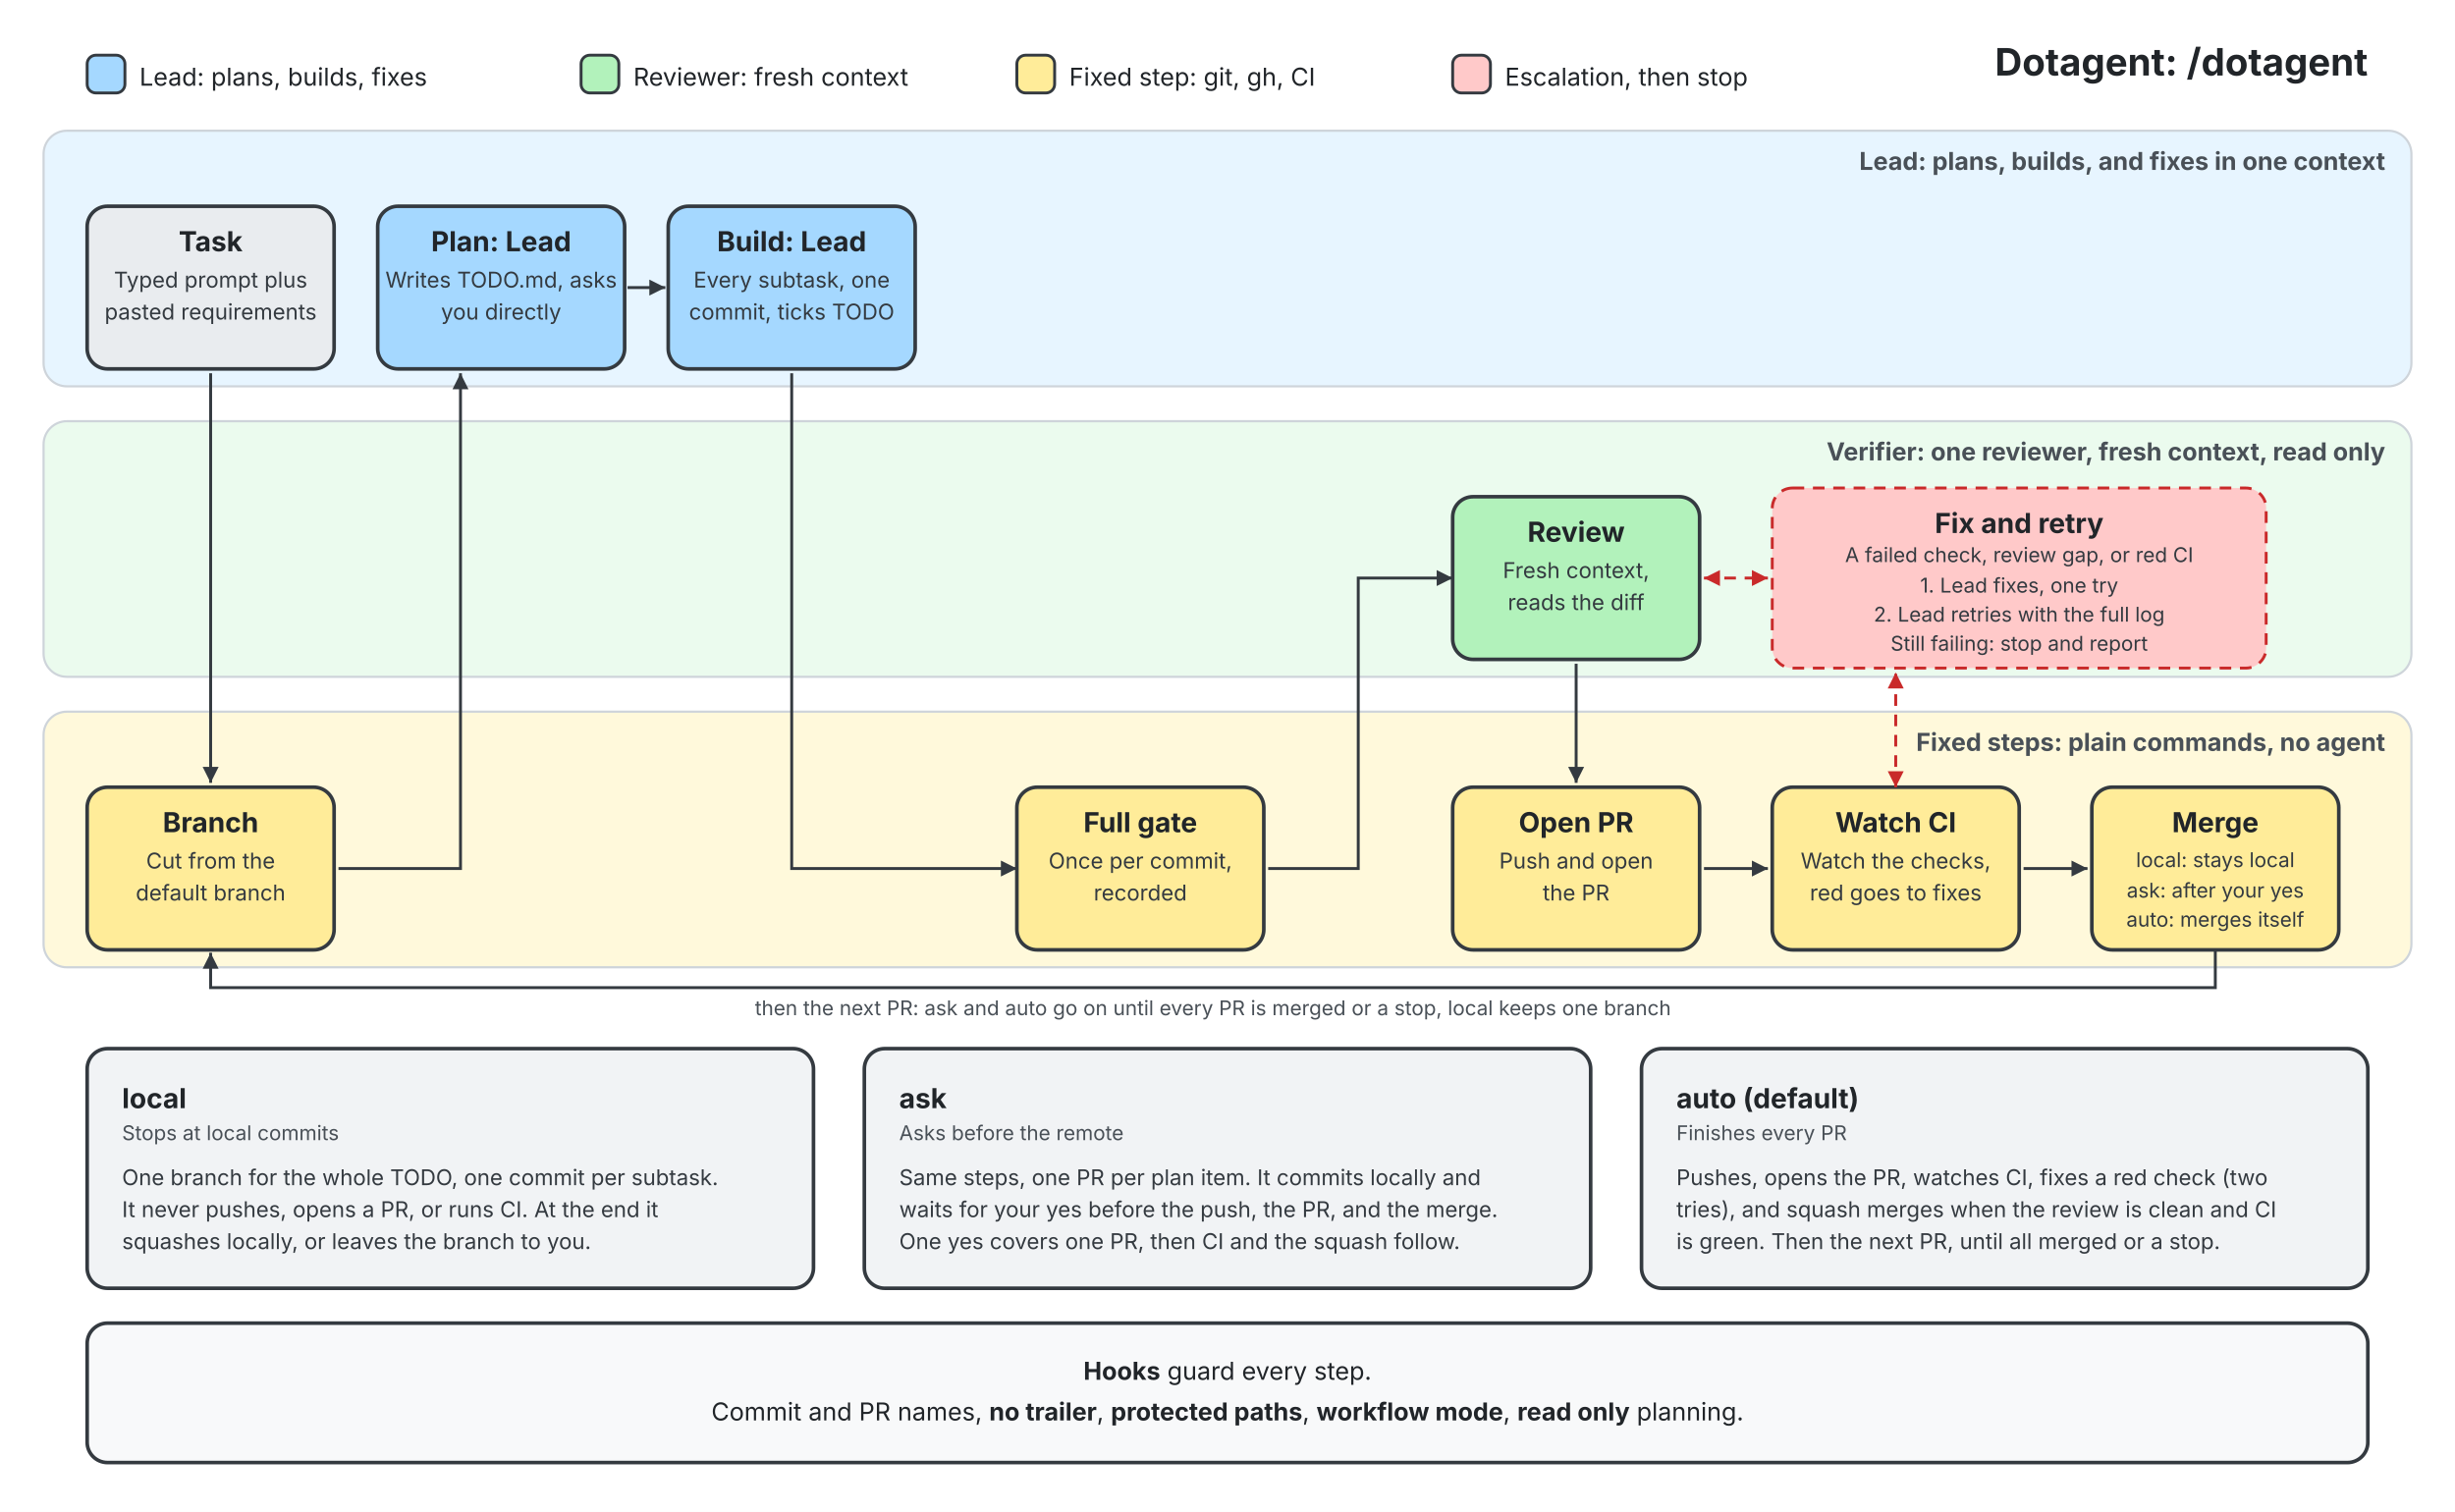
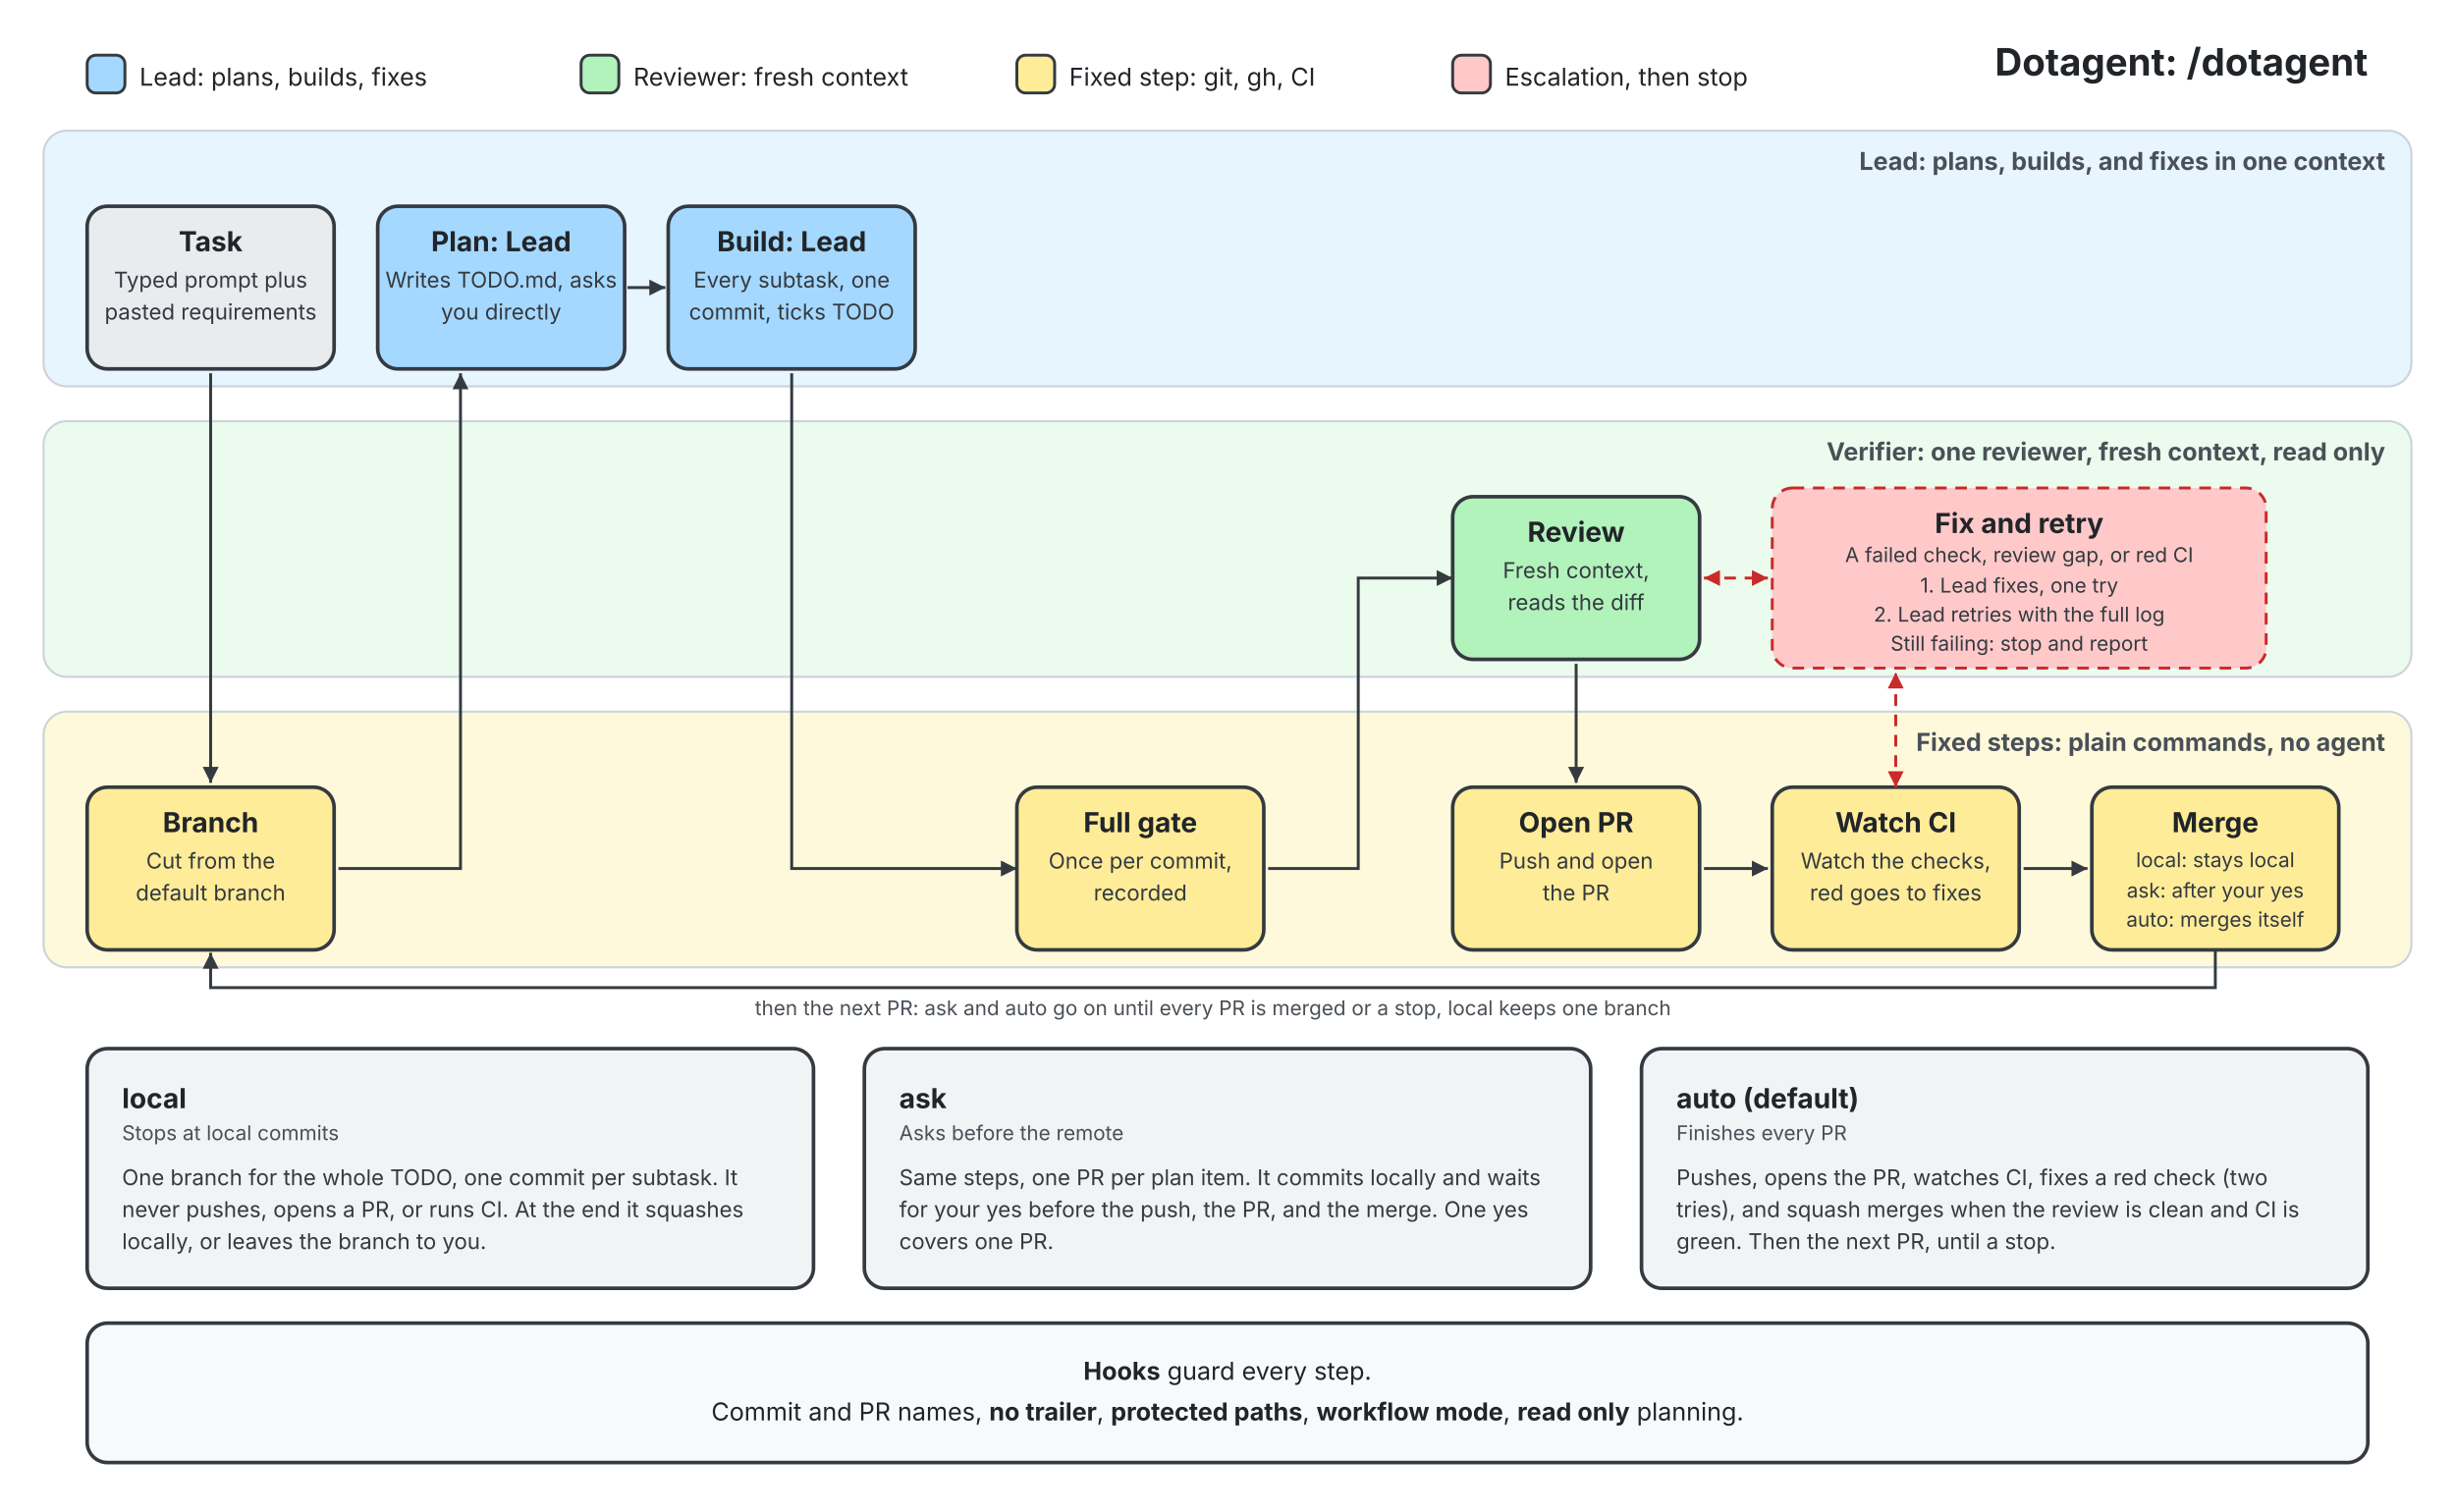
<svg xmlns="http://www.w3.org/2000/svg" viewBox="0 0 1690 1041" width="1690" height="1041" font-family="Inter, -apple-system, Helvetica Neue, Helvetica, Arial, sans-serif">
  <defs>
    <marker id="a" viewBox="0 0 10 10" markerUnits="userSpaceOnUse" markerWidth="11" markerHeight="11" refX="10" refY="5" orient="auto-start-reverse">
      <path d="M0,0 L10,5 L0,10 z" fill="#343a40" />
    </marker>
    <marker id="r" viewBox="0 0 10 10" markerUnits="userSpaceOnUse" markerWidth="11" markerHeight="11" refX="10" refY="5" orient="auto-start-reverse">
      <path d="M0,0 L10,5 L0,10 z" fill="#c92a2a" />
    </marker>
  </defs>
  <rect width="1690" height="1041" fill="#ffffff" />
  <text x="1630" y="52" text-anchor="end" font-size="26" font-weight="700" fill="#212529">Dotagent: /dotagent</text>
  <rect x="60" y="38" width="26" height="26" rx="6" fill="#a5d8ff" stroke="#343a40" stroke-width="2" />
  <text x="96" y="59" text-anchor="start" font-size="17" fill="#212529">Lead: plans, builds, fixes</text>
  <rect x="400" y="38" width="26" height="26" rx="6" fill="#b2f2bb" stroke="#343a40" stroke-width="2" />
  <text x="436" y="59" text-anchor="start" font-size="17" fill="#212529">Reviewer: fresh context</text>
  <rect x="700" y="38" width="26" height="26" rx="6" fill="#ffec99" stroke="#343a40" stroke-width="2" />
  <text x="736" y="59" text-anchor="start" font-size="17" fill="#212529">Fixed step: git, gh, CI</text>
  <rect x="1000" y="38" width="26" height="26" rx="6" fill="#ffc9c9" stroke="#343a40" stroke-width="2" />
  <text x="1036" y="59" text-anchor="start" font-size="17" fill="#212529">Escalation, then stop</text>
  <rect x="30" y="90" width="1630" height="176" rx="16" fill="#e7f5ff" stroke="#ced4da" stroke-width="1.5" />
  <text x="1642" y="117" text-anchor="end" font-size="17" font-weight="700" fill="#495057">Lead: plans, builds, and fixes in one context</text>
  <rect x="30" y="290" width="1630" height="176" rx="16" fill="#ebfbee" stroke="#ced4da" stroke-width="1.5" />
  <text x="1642" y="317" text-anchor="end" font-size="17" font-weight="700" fill="#495057">Verifier: one reviewer, fresh context, read only</text>
  <rect x="30" y="490" width="1630" height="176" rx="16" fill="#fff9db" stroke="#ced4da" stroke-width="1.5" />
  <text x="1642" y="517" text-anchor="end" font-size="17" font-weight="700" fill="#495057">Fixed steps: plain commands, no agent</text>
  <rect x="60" y="142" width="170" height="112" rx="14" fill="#e9ecef" stroke="#343a40" stroke-width="2.5" />
  <text x="145" y="173" text-anchor="middle" font-size="19" font-weight="700" fill="#212529">Task</text>
  <text x="145" y="198" text-anchor="middle" font-size="15" fill="#343a40">Typed prompt plus</text>
  <text x="145" y="220" text-anchor="middle" font-size="15" fill="#343a40">pasted requirements</text>
  <rect x="260" y="142" width="170" height="112" rx="14" fill="#a5d8ff" stroke="#343a40" stroke-width="2.5" />
  <text x="345" y="173" text-anchor="middle" font-size="19" font-weight="700" fill="#212529">Plan: Lead</text>
  <text x="345" y="198" text-anchor="middle" font-size="15" fill="#343a40">Writes TODO.md, asks</text>
  <text x="345" y="220" text-anchor="middle" font-size="15" fill="#343a40">you directly</text>
  <rect x="1000" y="342" width="170" height="112" rx="14" fill="#b2f2bb" stroke="#343a40" stroke-width="2.5" />
  <text x="1085" y="373" text-anchor="middle" font-size="19" font-weight="700" fill="#212529">Review</text>
  <text x="1085" y="398" text-anchor="middle" font-size="15" fill="#343a40">Fresh context,</text>
  <text x="1085" y="420" text-anchor="middle" font-size="15" fill="#343a40">reads the diff</text>
  <rect x="460" y="142" width="170" height="112" rx="14" fill="#a5d8ff" stroke="#343a40" stroke-width="2.5" />
  <text x="545" y="173" text-anchor="middle" font-size="19" font-weight="700" fill="#212529">Build: Lead</text>
  <text x="545" y="198" text-anchor="middle" font-size="15" fill="#343a40">Every subtask, one</text>
  <text x="545" y="220" text-anchor="middle" font-size="15" fill="#343a40">commit, ticks TODO</text>
  <rect x="60" y="542" width="170" height="112" rx="14" fill="#ffec99" stroke="#343a40" stroke-width="2.5" />
  <text x="145" y="573" text-anchor="middle" font-size="19" font-weight="700" fill="#212529">Branch</text>
  <text x="145" y="598" text-anchor="middle" font-size="15" fill="#343a40">Cut from the</text>
  <text x="145" y="620" text-anchor="middle" font-size="15" fill="#343a40">default branch</text>
  <rect x="1000" y="542" width="170" height="112" rx="14" fill="#ffec99" stroke="#343a40" stroke-width="2.5" />
  <text x="1085" y="573" text-anchor="middle" font-size="19" font-weight="700" fill="#212529">Open PR</text>
  <text x="1085" y="598" text-anchor="middle" font-size="15" fill="#343a40">Push and open</text>
  <text x="1085" y="620" text-anchor="middle" font-size="15" fill="#343a40">the PR</text>
  <rect x="1220" y="542" width="170" height="112" rx="14" fill="#ffec99" stroke="#343a40" stroke-width="2.5" />
  <text x="1305" y="573" text-anchor="middle" font-size="19" font-weight="700" fill="#212529">Watch CI</text>
  <text x="1305" y="598" text-anchor="middle" font-size="15" fill="#343a40">Watch the checks,</text>
  <text x="1305" y="620" text-anchor="middle" font-size="15" fill="#343a40">red goes to fixes</text>
  <rect x="1440" y="542" width="170" height="112" rx="14" fill="#ffec99" stroke="#343a40" stroke-width="2.5" />
  <text x="1525" y="573" text-anchor="middle" font-size="19" font-weight="700" fill="#212529">Merge</text>
  <text x="1525" y="597" text-anchor="middle" font-size="14" fill="#343a40">local: stays local</text>
  <text x="1525" y="618" text-anchor="middle" font-size="14" fill="#343a40">ask: after your yes</text>
  <text x="1525" y="638" text-anchor="middle" font-size="14" fill="#343a40">auto: merges itself</text>
  <polyline points="145,257 145,539" fill="none" stroke="#343a40" stroke-width="2" marker-end="url(#a)" />
  <polyline points="233,598 317,598 317,257" fill="none" stroke="#343a40" stroke-width="2" marker-end="url(#a)" />
  <polyline points="432,198 458,198" fill="none" stroke="#343a40" stroke-width="2" marker-end="url(#a)" />
  <polyline points="545,257 545,598 700,598" fill="none" stroke="#343a40" stroke-width="2" marker-end="url(#a)" />
  <polyline points="1085,457 1085,539" fill="none" stroke="#343a40" stroke-width="2" marker-end="url(#a)" />
  <polyline points="1173,598 1217,598" fill="none" stroke="#343a40" stroke-width="2" marker-end="url(#a)" />
  <polyline points="1393,598 1437,598" fill="none" stroke="#343a40" stroke-width="2" marker-end="url(#a)" />
  <rect x="1220" y="336" width="340" height="124" rx="14" fill="#ffc9c9" stroke="#c92a2a" stroke-width="2" stroke-dasharray="8 6" />
  <text x="1390" y="367" text-anchor="middle" font-size="19" font-weight="700" fill="#212529">Fix and retry</text>
  <text x="1390" y="387" text-anchor="middle" font-size="14" fill="#343a40">A failed check, review gap, or red CI</text>
  <text x="1390" y="408" text-anchor="middle" font-size="14" fill="#343a40">1. Lead fixes, one try</text>
  <text x="1390" y="428" text-anchor="middle" font-size="14" fill="#343a40">2. Lead retries with the full log</text>
  <text x="1390" y="448" text-anchor="middle" font-size="14" fill="#343a40">Still failing: stop and report</text>
  <rect x="60" y="911" width="1570" height="96" rx="14" fill="#f8f9fa" stroke="#343a40" stroke-width="2.5" />
  <text x="845" y="950" text-anchor="middle" font-size="17" fill="#212529">
    <tspan font-weight="700" fill="#212529">Hooks</tspan> guard every step.</text>
  <text x="845" y="978" text-anchor="middle" font-size="17" fill="#212529">Commit and PR names, <tspan font-weight="700" fill="#212529">no trailer</tspan>, <tspan font-weight="700" fill="#212529">protected paths</tspan>, <tspan font-weight="700" fill="#212529">workflow mode</tspan>, <tspan font-weight="700" fill="#212529">read only</tspan> planning.</text>
  <rect x="700" y="542" width="170" height="112" rx="14" fill="#ffec99" stroke="#343a40" stroke-width="2.5" />
  <text x="785" y="573" text-anchor="middle" font-size="19" font-weight="700" fill="#212529">Full gate</text>
  <text x="785" y="598" text-anchor="middle" font-size="15" fill="#343a40">Once per commit,</text>
  <text x="785" y="620" text-anchor="middle" font-size="15" fill="#343a40">recorded</text>
  <polyline points="873,598 935,598 935,398 1000,398" fill="none" stroke="#343a40" stroke-width="2" marker-end="url(#a)" />
  <polyline points="1173,398 1217,398" fill="none" stroke="#c92a2a" stroke-width="2" stroke-dasharray="8 6" marker-end="url(#r)" marker-start="url(#r)" />
  <polyline points="1305,542 1305,463" fill="none" stroke="#c92a2a" stroke-width="2" stroke-dasharray="8 6" marker-end="url(#r)" marker-start="url(#r)" />
  <polyline points="1525,654 1525,680 145,680 145,656" fill="none" stroke="#343a40" stroke-width="2" marker-end="url(#a)" />
  <text x="835" y="699" text-anchor="middle" font-size="14" fill="#495057">then the next PR: ask and auto go on until every PR is merged or a stop, local keeps one branch</text>
  <rect x="60" y="722" width="500" height="165" rx="14" fill="#f1f3f5" stroke="#343a40" stroke-width="2.5" />
  <text x="84" y="763" text-anchor="start" font-size="19" font-weight="700" fill="#212529">local</text>
  <text x="84" y="785" text-anchor="start" font-size="14" fill="#495057">Stops at local commits</text>
-   <text x="84" y="816" text-anchor="start" font-size="15" fill="#343a40">One branch for the whole TODO, one commit per subtask.</text>
-   <text x="84" y="838" text-anchor="start" font-size="15" fill="#343a40">It never pushes, opens a PR, or runs CI. At the end it</text>
-   <text x="84" y="860" text-anchor="start" font-size="15" fill="#343a40">squashes locally, or leaves the branch to you.</text>
+   <text x="84" y="816" text-anchor="start" font-size="15" fill="#343a40">One branch for the whole TODO, one commit per subtask. It</text>
+   <text x="84" y="838" text-anchor="start" font-size="15" fill="#343a40">never pushes, opens a PR, or runs CI. At the end it squashes</text>
+   <text x="84" y="860" text-anchor="start" font-size="15" fill="#343a40">locally, or leaves the branch to you.</text>
  <rect x="595" y="722" width="500" height="165" rx="14" fill="#f1f3f5" stroke="#343a40" stroke-width="2.5" />
  <text x="619" y="763" text-anchor="start" font-size="19" font-weight="700" fill="#212529">ask</text>
  <text x="619" y="785" text-anchor="start" font-size="14" fill="#495057">Asks before the remote</text>
-   <text x="619" y="816" text-anchor="start" font-size="15" fill="#343a40">Same steps, one PR per plan item. It commits locally and</text>
-   <text x="619" y="838" text-anchor="start" font-size="15" fill="#343a40">waits for your yes before the push, the PR, and the merge.</text>
-   <text x="619" y="860" text-anchor="start" font-size="15" fill="#343a40">One yes covers one PR, then CI and the squash follow.</text>
+   <text x="619" y="816" text-anchor="start" font-size="15" fill="#343a40">Same steps, one PR per plan item. It commits locally and waits</text>
+   <text x="619" y="838" text-anchor="start" font-size="15" fill="#343a40">for your yes before the push, the PR, and the merge. One yes</text>
+   <text x="619" y="860" text-anchor="start" font-size="15" fill="#343a40">covers one PR.</text>
  <rect x="1130" y="722" width="500" height="165" rx="14" fill="#f1f3f5" stroke="#343a40" stroke-width="2.5" />
  <text x="1154" y="763" text-anchor="start" font-size="19" font-weight="700" fill="#212529">auto (default)</text>
  <text x="1154" y="785" text-anchor="start" font-size="14" fill="#495057">Finishes every PR</text>
  <text x="1154" y="816" text-anchor="start" font-size="15" fill="#343a40">Pushes, opens the PR, watches CI, fixes a red check (two</text>
-   <text x="1154" y="838" text-anchor="start" font-size="15" fill="#343a40">tries), and squash merges when the review is clean and CI</text>
-   <text x="1154" y="860" text-anchor="start" font-size="15" fill="#343a40">is green. Then the next PR, until all merged or a stop.</text>
+   <text x="1154" y="838" text-anchor="start" font-size="15" fill="#343a40">tries), and squash merges when the review is clean and CI is</text>
+   <text x="1154" y="860" text-anchor="start" font-size="15" fill="#343a40">green. Then the next PR, until a stop.</text>
</svg>
